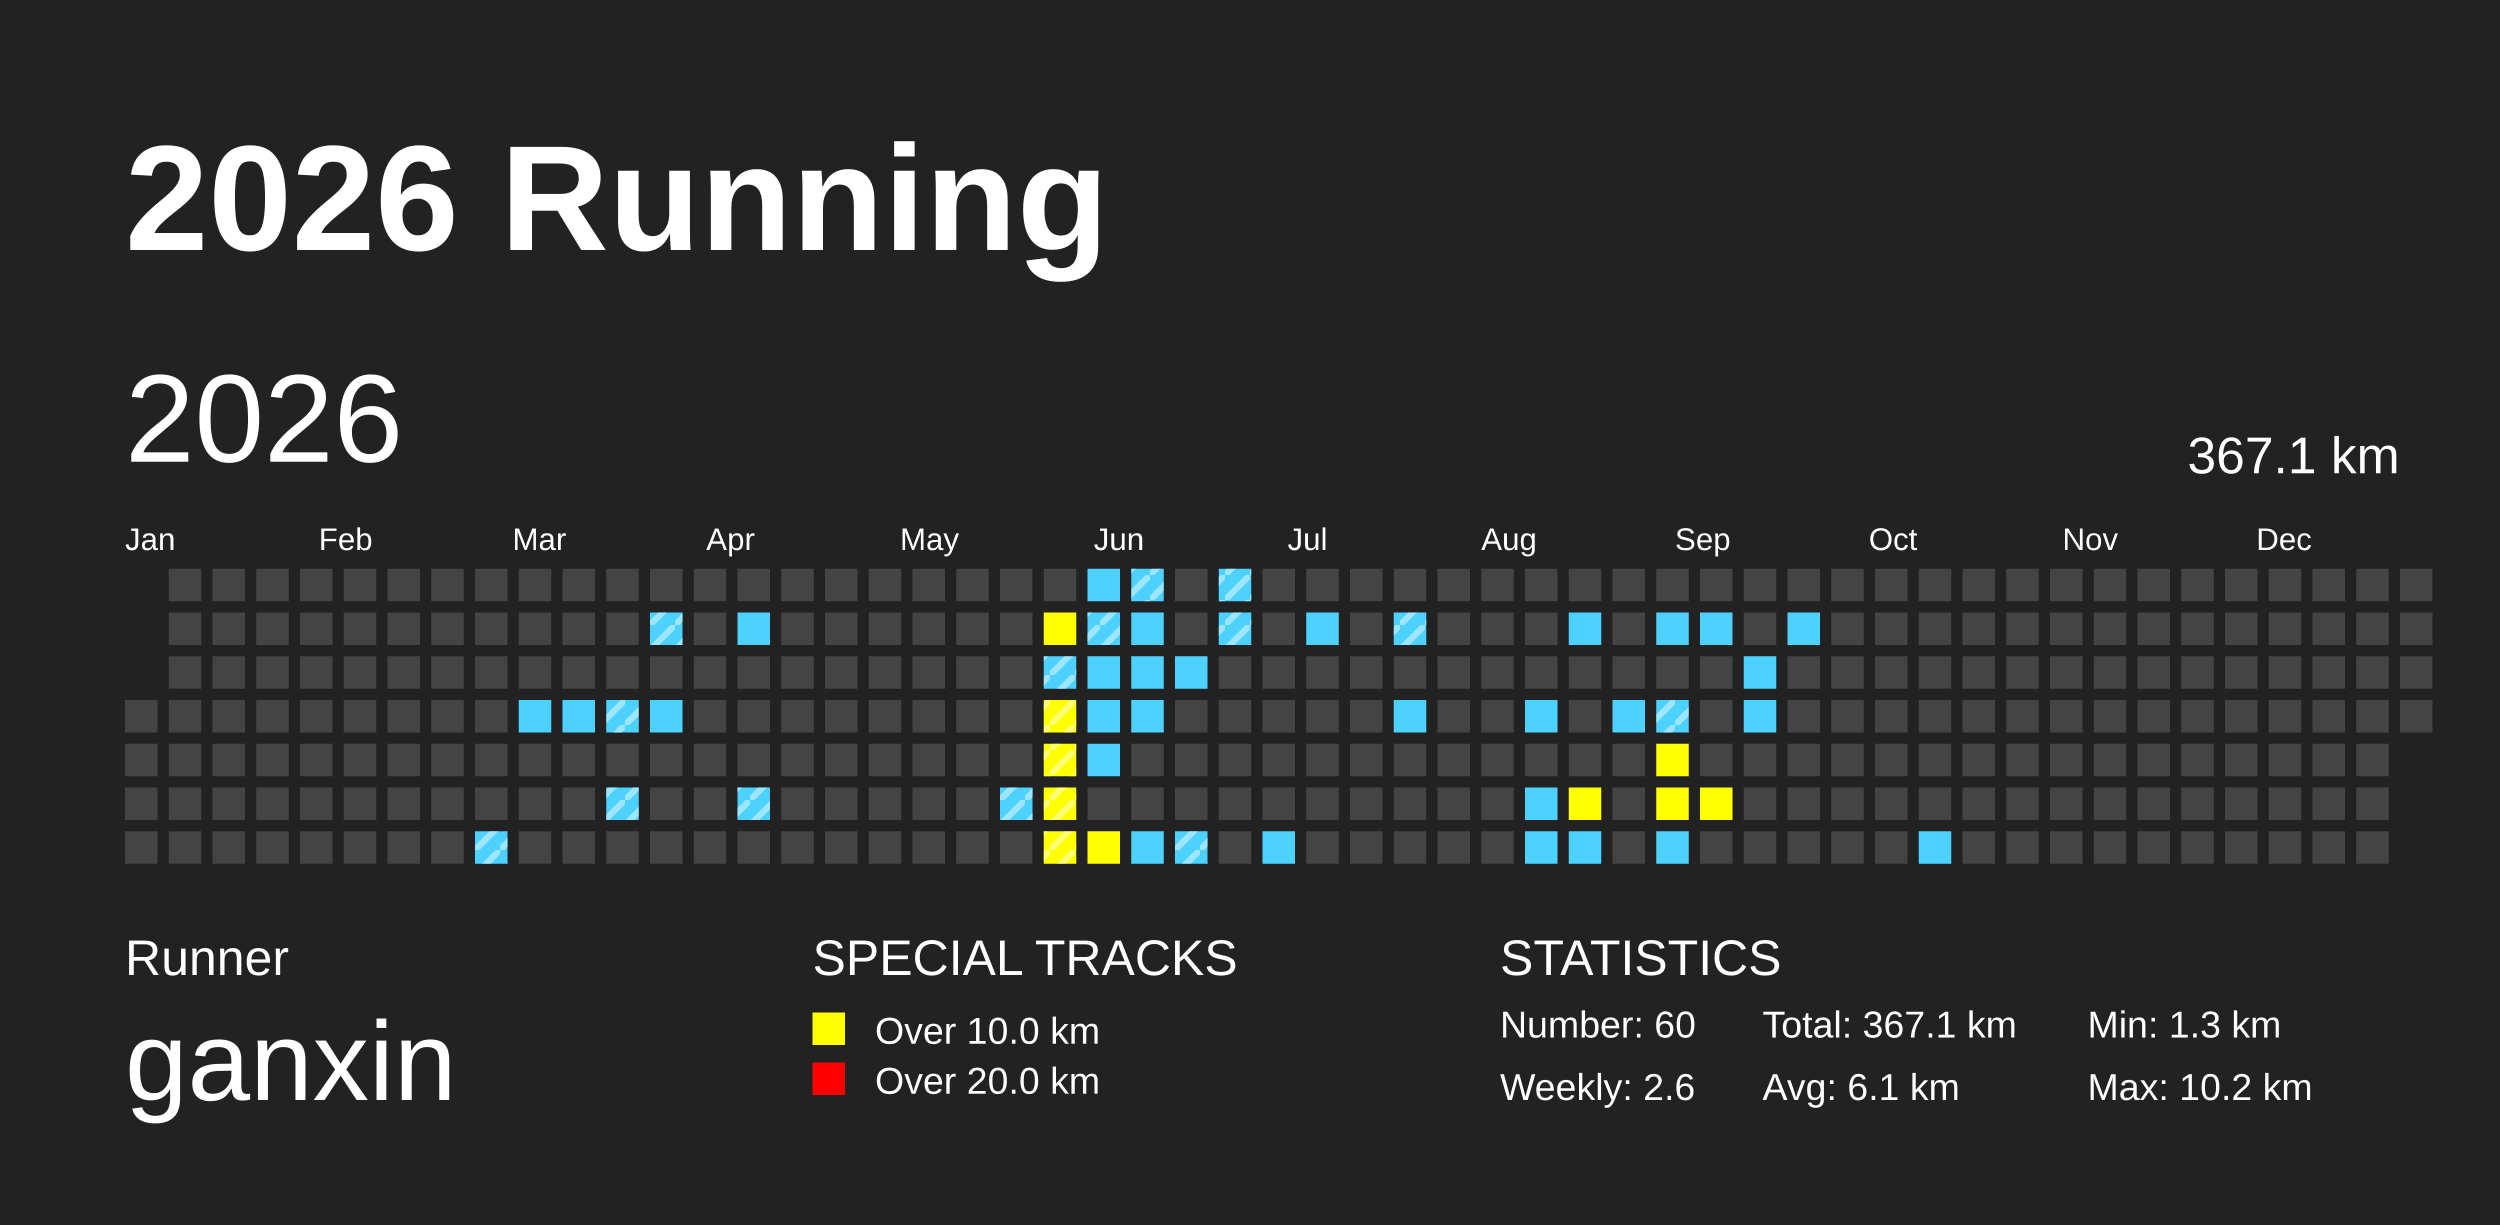
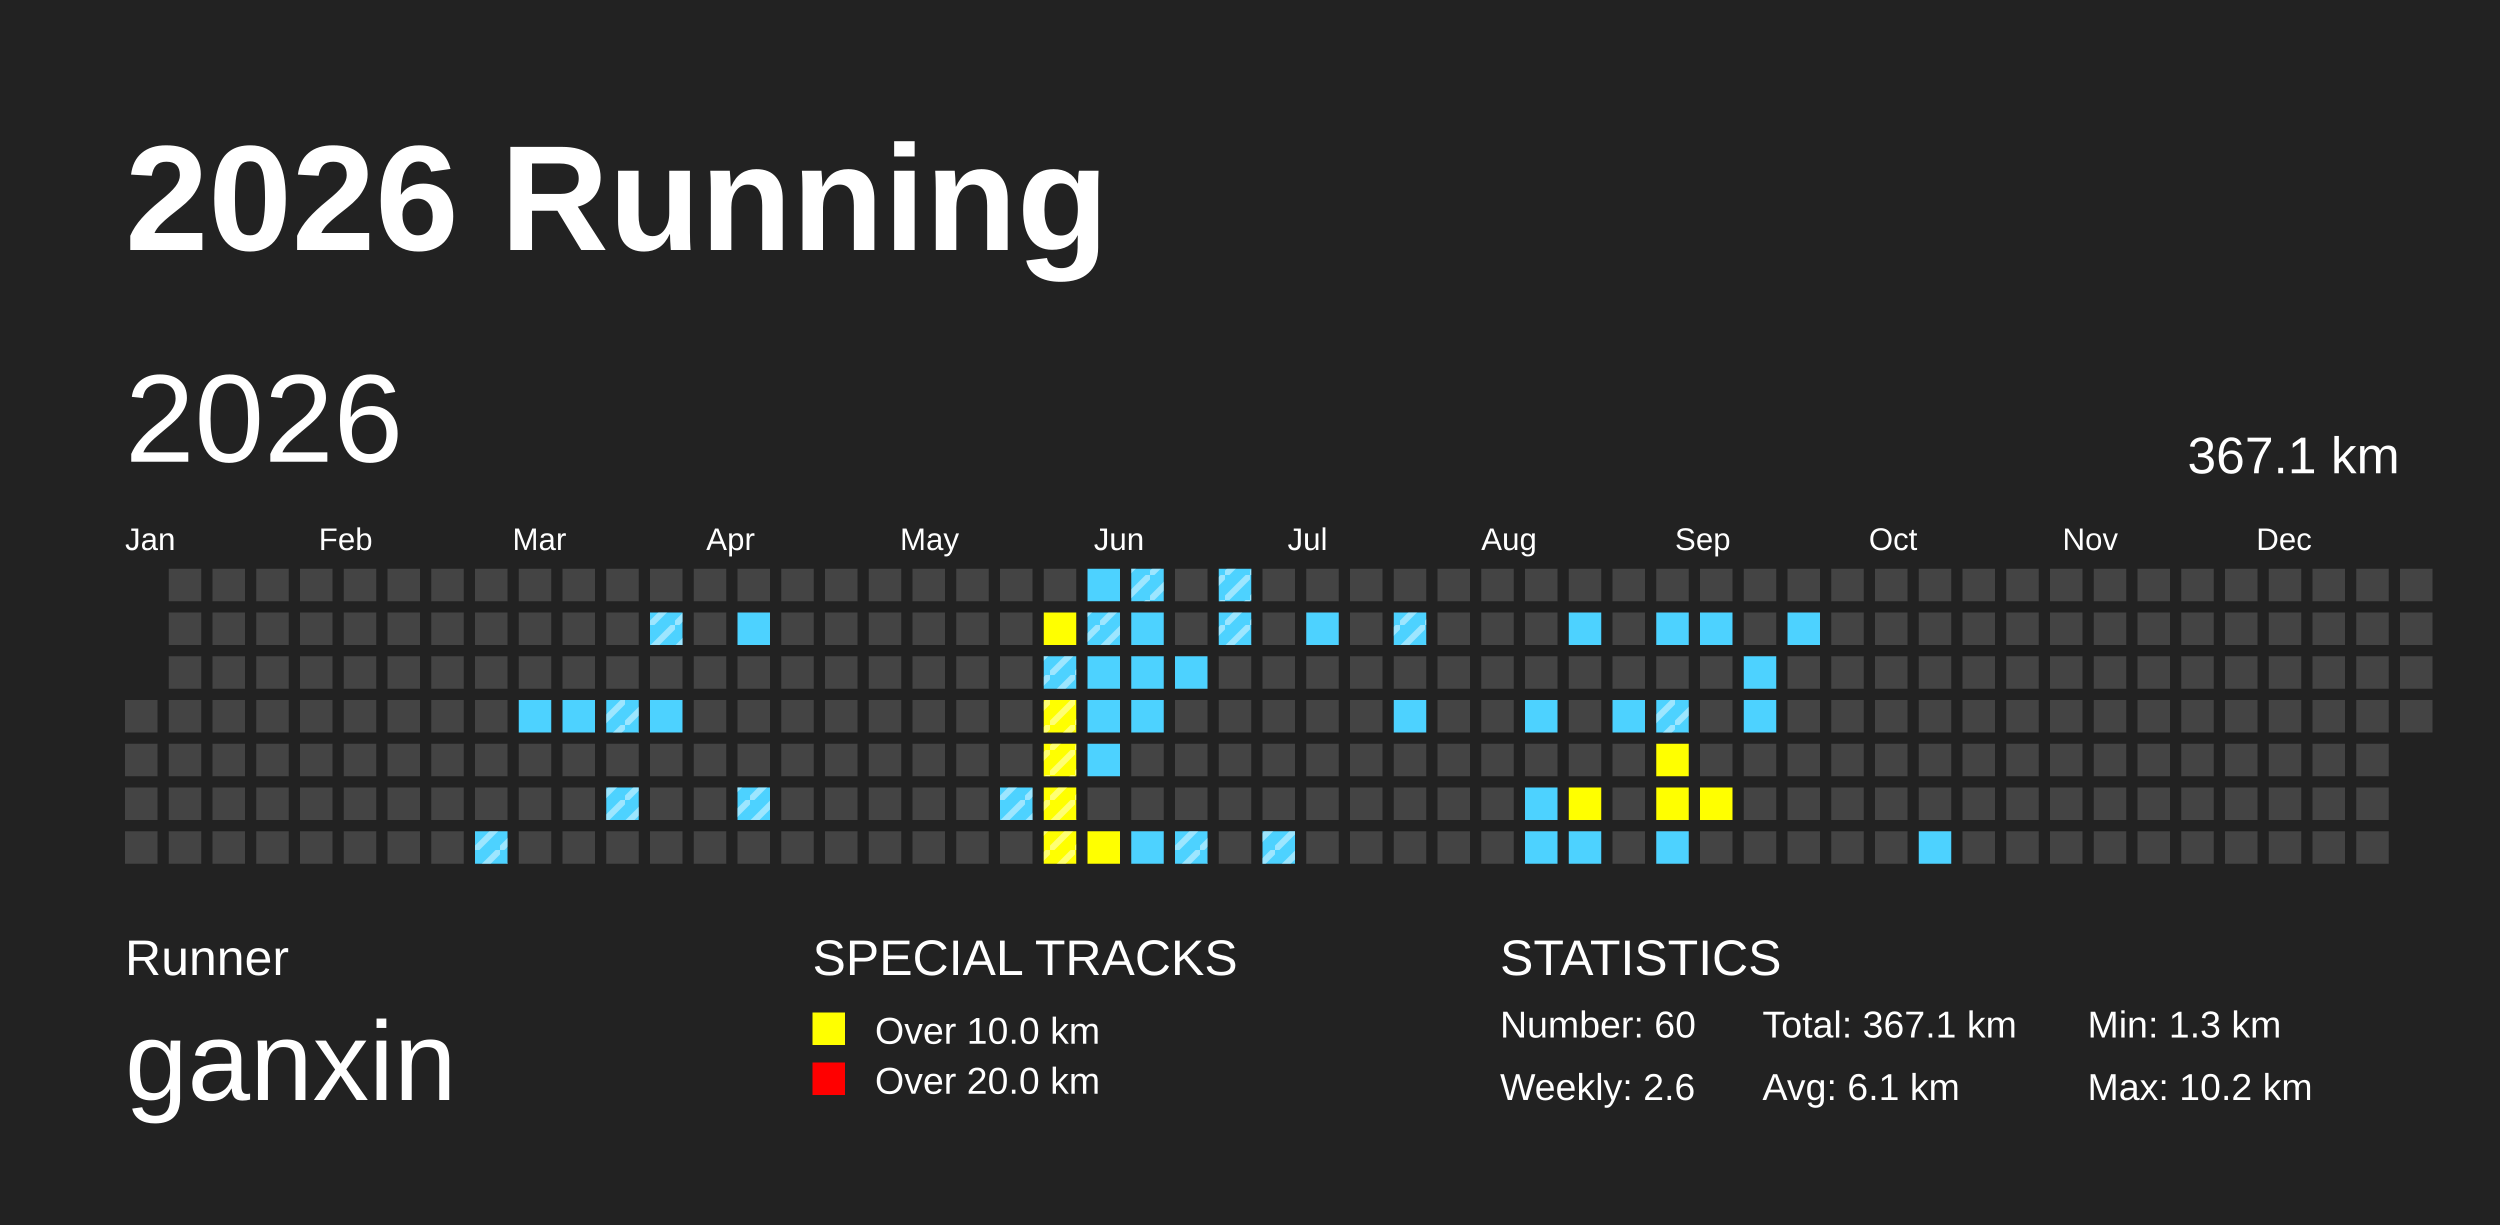
<svg xmlns="http://www.w3.org/2000/svg" baseProfile="full" height="98mm" version="1.1" viewBox="0,0,200,98" width="200mm">
  <defs>
    <pattern height="2" id="indoor-stripe" patternUnits="userSpaceOnUse" width="2">
      <line stroke="white" stroke-opacity="0.45" stroke-width="0.5" x1="0" x2="2" y1="2" y2="0" />
    </pattern>
  </defs>
  <rect fill="#222222" height="98" width="200" x="0" y="0" />
  <text fill="#FFFFFF" style="font-size:12px; font-family:Arial; font-weight:bold;" x="10" y="20">2026 Running</text>
  <text fill="#FFFFFF" style="font-size:4px; font-family:Arial" x="10" y="78">Runner</text>
  <text fill="#FFFFFF" style="font-size:9px; font-family:Arial" x="10" y="88">ganxin</text>
  <text fill="#FFFFFF" style="font-size:4px; font-family:Arial" x="65" y="78">SPECIAL TRACKS</text>
  <rect fill="yellow" height="2.6" width="2.6" x="65" y="81" />
  <text fill="#FFFFFF" style="font-size:3px; font-family:Arial" x="70" y="83.5">Over 10.0 km</text>
  <rect fill="red" height="2.6" width="2.6" x="65" y="85" />
  <text fill="#FFFFFF" style="font-size:3px; font-family:Arial" x="70" y="87.5">Over 20.0 km</text>
  <text fill="#FFFFFF" style="font-size:4px; font-family:Arial" x="120" y="78">STATISTICS</text>
  <text fill="#FFFFFF" style="font-size:3px; font-family:Arial" x="120" y="83">Number: 60</text>
  <text fill="#FFFFFF" style="font-size:3px; font-family:Arial" x="120" y="88">Weekly: 2.6</text>
  <text fill="#FFFFFF" style="font-size:3px; font-family:Arial" x="141" y="83">Total: 367.1 km</text>
  <text fill="#FFFFFF" style="font-size:3px; font-family:Arial" x="141" y="88">Avg: 6.1 km</text>
  <text fill="#FFFFFF" style="font-size:3px; font-family:Arial" x="167" y="83">Min: 1.3 km</text>
  <text fill="#FFFFFF" style="font-size:3px; font-family:Arial" x="167" y="88">Max: 10.2 km</text>
  <text dominant-baseline="hanging" fill="#FFFFFF" style="font-size:10.0px; font-family:Arial;" x="10" y="30">2026</text>
  <text dominant-baseline="hanging" fill="#FFFFFF" style="font-size:4.125px; font-family:Arial;" x="175" y="35">367.1 km</text>
  <text fill="#FFFFFF" style="font-size:2.5px; font-family:Arial" x="10.0" y="44">Jan</text>
  <text fill="#FFFFFF" style="font-size:2.5px; font-family:Arial" x="25.5" y="44">Feb</text>
  <text fill="#FFFFFF" style="font-size:2.5px; font-family:Arial" x="41.0" y="44">Mar</text>
  <text fill="#FFFFFF" style="font-size:2.5px; font-family:Arial" x="56.5" y="44">Apr</text>
  <text fill="#FFFFFF" style="font-size:2.5px; font-family:Arial" x="72.0" y="44">May</text>
  <text fill="#FFFFFF" style="font-size:2.5px; font-family:Arial" x="87.5" y="44">Jun</text>
  <text fill="#FFFFFF" style="font-size:2.5px; font-family:Arial" x="103.0" y="44">Jul</text>
  <text fill="#FFFFFF" style="font-size:2.5px; font-family:Arial" x="118.5" y="44">Aug</text>
  <text fill="#FFFFFF" style="font-size:2.5px; font-family:Arial" x="134.0" y="44">Sep</text>
  <text fill="#FFFFFF" style="font-size:2.5px; font-family:Arial" x="149.5" y="44">Oct</text>
  <text fill="#FFFFFF" style="font-size:2.5px; font-family:Arial" x="165.0" y="44">Nov</text>
  <text fill="#FFFFFF" style="font-size:2.5px; font-family:Arial" x="180.5" y="44">Dec</text>
  <rect fill="#444444" height="2.6" width="2.6" x="10.0" y="56.0" />
  <rect fill="#444444" height="2.6" width="2.6" x="10.0" y="59.5" />
  <rect fill="#444444" height="2.6" width="2.6" x="10.0" y="63.0" />
  <rect fill="#444444" height="2.6" width="2.6" x="10.0" y="66.5" />
  <rect fill="#444444" height="2.6" width="2.6" x="13.5" y="45.5" />
  <rect fill="#444444" height="2.6" width="2.6" x="13.5" y="49.0" />
  <rect fill="#444444" height="2.6" width="2.6" x="13.5" y="52.5" />
  <rect fill="#444444" height="2.6" width="2.6" x="13.5" y="56.0" />
  <rect fill="#444444" height="2.6" width="2.6" x="13.5" y="59.5" />
  <rect fill="#444444" height="2.6" width="2.6" x="13.5" y="63.0" />
  <rect fill="#444444" height="2.6" width="2.6" x="13.5" y="66.5" />
  <rect fill="#444444" height="2.6" width="2.6" x="17.0" y="45.5" />
  <rect fill="#444444" height="2.6" width="2.6" x="17.0" y="49.0" />
  <rect fill="#444444" height="2.6" width="2.6" x="17.0" y="52.5" />
  <rect fill="#444444" height="2.6" width="2.6" x="17.0" y="56.0" />
  <rect fill="#444444" height="2.6" width="2.6" x="17.0" y="59.5" />
  <rect fill="#444444" height="2.6" width="2.6" x="17.0" y="63.0" />
  <rect fill="#444444" height="2.6" width="2.6" x="17.0" y="66.5" />
  <rect fill="#444444" height="2.6" width="2.6" x="20.5" y="45.5" />
  <rect fill="#444444" height="2.6" width="2.6" x="20.5" y="49.0" />
  <rect fill="#444444" height="2.6" width="2.6" x="20.5" y="52.5" />
  <rect fill="#444444" height="2.6" width="2.6" x="20.5" y="56.0" />
  <rect fill="#444444" height="2.6" width="2.6" x="20.5" y="59.5" />
  <rect fill="#444444" height="2.6" width="2.6" x="20.5" y="63.0" />
  <rect fill="#444444" height="2.6" width="2.6" x="20.5" y="66.5" />
  <rect fill="#444444" height="2.6" width="2.6" x="24.0" y="45.5" />
  <rect fill="#444444" height="2.6" width="2.6" x="24.0" y="49.0" />
  <rect fill="#444444" height="2.6" width="2.6" x="24.0" y="52.5" />
  <rect fill="#444444" height="2.6" width="2.6" x="24.0" y="56.0" />
  <rect fill="#444444" height="2.6" width="2.6" x="24.0" y="59.5" />
  <rect fill="#444444" height="2.6" width="2.6" x="24.0" y="63.0" />
  <rect fill="#444444" height="2.6" width="2.6" x="24.0" y="66.5" />
  <rect fill="#444444" height="2.6" width="2.6" x="27.5" y="45.5" />
  <rect fill="#444444" height="2.6" width="2.6" x="27.5" y="49.0" />
  <rect fill="#444444" height="2.6" width="2.6" x="27.5" y="52.5" />
  <rect fill="#444444" height="2.6" width="2.6" x="27.5" y="56.0" />
  <rect fill="#444444" height="2.6" width="2.6" x="27.5" y="59.5" />
  <rect fill="#444444" height="2.6" width="2.6" x="27.5" y="63.0" />
  <rect fill="#444444" height="2.6" width="2.6" x="27.5" y="66.5" />
  <rect fill="#444444" height="2.6" width="2.6" x="31.0" y="45.5" />
  <rect fill="#444444" height="2.6" width="2.6" x="31.0" y="49.0" />
  <rect fill="#444444" height="2.6" width="2.6" x="31.0" y="52.5" />
  <rect fill="#444444" height="2.6" width="2.6" x="31.0" y="56.0" />
  <rect fill="#444444" height="2.6" width="2.6" x="31.0" y="59.5" />
  <rect fill="#444444" height="2.6" width="2.6" x="31.0" y="63.0" />
  <rect fill="#444444" height="2.6" width="2.6" x="31.0" y="66.5" />
  <rect fill="#444444" height="2.6" width="2.6" x="34.5" y="45.5" />
  <rect fill="#444444" height="2.6" width="2.6" x="34.5" y="49.0" />
  <rect fill="#444444" height="2.6" width="2.6" x="34.5" y="52.5" />
  <rect fill="#444444" height="2.6" width="2.6" x="34.5" y="56.0" />
  <rect fill="#444444" height="2.6" width="2.6" x="34.5" y="59.5" />
  <rect fill="#444444" height="2.6" width="2.6" x="34.5" y="63.0" />
  <rect fill="#444444" height="2.6" width="2.6" x="34.5" y="66.5" />
  <rect fill="#444444" height="2.6" width="2.6" x="38.0" y="45.5" />
  <rect fill="#444444" height="2.6" width="2.6" x="38.0" y="49.0" />
  <rect fill="#444444" height="2.6" width="2.6" x="38.0" y="52.5" />
  <rect fill="#444444" height="2.6" width="2.6" x="38.0" y="56.0" />
  <rect fill="#444444" height="2.6" width="2.6" x="38.0" y="59.5" />
  <rect fill="#444444" height="2.6" width="2.6" x="38.0" y="63.0" />
  <rect fill="#4DD2FF" height="2.6" width="2.6" x="38.0" y="66.5" />
  <rect fill="url(#indoor-stripe)" height="2.6" style="pointer-events: none;" width="2.6" x="38.0" y="66.5" />
  <rect fill="#444444" height="2.6" width="2.6" x="41.5" y="45.5" />
  <rect fill="#444444" height="2.6" width="2.6" x="41.5" y="49.0" />
  <rect fill="#444444" height="2.6" width="2.6" x="41.5" y="52.5" />
  <rect fill="#4DD2FF" height="2.6" width="2.6" x="41.5" y="56.0" />
  <rect fill="#444444" height="2.6" width="2.6" x="41.5" y="59.5" />
  <rect fill="#444444" height="2.6" width="2.6" x="41.5" y="63.0" />
  <rect fill="#444444" height="2.6" width="2.6" x="41.5" y="66.5" />
  <rect fill="#444444" height="2.6" width="2.6" x="45.0" y="45.5" />
  <rect fill="#444444" height="2.6" width="2.6" x="45.0" y="49.0" />
  <rect fill="#444444" height="2.6" width="2.6" x="45.0" y="52.5" />
  <rect fill="#4DD2FF" height="2.6" width="2.6" x="45.0" y="56.0" />
  <rect fill="#444444" height="2.6" width="2.6" x="45.0" y="59.5" />
  <rect fill="#444444" height="2.6" width="2.6" x="45.0" y="63.0" />
  <rect fill="#444444" height="2.6" width="2.6" x="45.0" y="66.5" />
  <rect fill="#444444" height="2.6" width="2.6" x="48.5" y="45.5" />
  <rect fill="#444444" height="2.6" width="2.6" x="48.5" y="49.0" />
  <rect fill="#444444" height="2.6" width="2.6" x="48.5" y="52.5" />
  <rect fill="#4DD2FF" height="2.6" width="2.6" x="48.5" y="56.0" />
  <rect fill="url(#indoor-stripe)" height="2.6" style="pointer-events: none;" width="2.6" x="48.5" y="56.0" />
  <rect fill="#444444" height="2.6" width="2.6" x="48.5" y="59.5" />
  <rect fill="#4DD2FF" height="2.6" width="2.6" x="48.5" y="63.0" />
  <rect fill="url(#indoor-stripe)" height="2.6" style="pointer-events: none;" width="2.6" x="48.5" y="63.0" />
  <rect fill="#444444" height="2.6" width="2.6" x="48.5" y="66.5" />
  <rect fill="#444444" height="2.6" width="2.6" x="52.0" y="45.5" />
  <rect fill="#4DD2FF" height="2.6" width="2.6" x="52.0" y="49.0" />
  <rect fill="url(#indoor-stripe)" height="2.6" style="pointer-events: none;" width="2.6" x="52.0" y="49.0" />
  <rect fill="#444444" height="2.6" width="2.6" x="52.0" y="52.5" />
  <rect fill="#4DD2FF" height="2.6" width="2.6" x="52.0" y="56.0" />
  <rect fill="#444444" height="2.6" width="2.6" x="52.0" y="59.5" />
  <rect fill="#444444" height="2.6" width="2.6" x="52.0" y="63.0" />
  <rect fill="#444444" height="2.6" width="2.6" x="52.0" y="66.5" />
  <rect fill="#444444" height="2.6" width="2.6" x="55.5" y="45.5" />
  <rect fill="#444444" height="2.6" width="2.6" x="55.5" y="49.0" />
  <rect fill="#444444" height="2.6" width="2.6" x="55.5" y="52.5" />
  <rect fill="#444444" height="2.6" width="2.6" x="55.5" y="56.0" />
  <rect fill="#444444" height="2.6" width="2.6" x="55.5" y="59.5" />
  <rect fill="#444444" height="2.6" width="2.6" x="55.5" y="63.0" />
  <rect fill="#444444" height="2.6" width="2.6" x="55.5" y="66.5" />
  <rect fill="#444444" height="2.6" width="2.6" x="59.0" y="45.5" />
  <rect fill="#4DD2FF" height="2.6" width="2.6" x="59.0" y="49.0" />
  <rect fill="#444444" height="2.6" width="2.6" x="59.0" y="52.5" />
  <rect fill="#444444" height="2.6" width="2.6" x="59.0" y="56.0" />
  <rect fill="#444444" height="2.6" width="2.6" x="59.0" y="59.5" />
  <rect fill="#4DD2FF" height="2.6" width="2.6" x="59.0" y="63.0" />
  <rect fill="url(#indoor-stripe)" height="2.6" style="pointer-events: none;" width="2.6" x="59.0" y="63.0" />
  <rect fill="#444444" height="2.6" width="2.6" x="59.0" y="66.5" />
  <rect fill="#444444" height="2.6" width="2.6" x="62.5" y="45.5" />
  <rect fill="#444444" height="2.6" width="2.6" x="62.5" y="49.0" />
  <rect fill="#444444" height="2.6" width="2.6" x="62.5" y="52.5" />
  <rect fill="#444444" height="2.6" width="2.6" x="62.5" y="56.0" />
  <rect fill="#444444" height="2.6" width="2.6" x="62.5" y="59.5" />
  <rect fill="#444444" height="2.6" width="2.6" x="62.5" y="63.0" />
  <rect fill="#444444" height="2.6" width="2.6" x="62.5" y="66.5" />
  <rect fill="#444444" height="2.6" width="2.6" x="66.0" y="45.5" />
  <rect fill="#444444" height="2.6" width="2.6" x="66.0" y="49.0" />
  <rect fill="#444444" height="2.6" width="2.6" x="66.0" y="52.5" />
  <rect fill="#444444" height="2.6" width="2.6" x="66.0" y="56.0" />
  <rect fill="#444444" height="2.6" width="2.6" x="66.0" y="59.5" />
  <rect fill="#444444" height="2.6" width="2.6" x="66.0" y="63.0" />
  <rect fill="#444444" height="2.6" width="2.6" x="66.0" y="66.5" />
  <rect fill="#444444" height="2.6" width="2.6" x="69.5" y="45.5" />
  <rect fill="#444444" height="2.6" width="2.6" x="69.5" y="49.0" />
  <rect fill="#444444" height="2.6" width="2.6" x="69.5" y="52.5" />
  <rect fill="#444444" height="2.6" width="2.6" x="69.5" y="56.0" />
  <rect fill="#444444" height="2.6" width="2.6" x="69.5" y="59.5" />
  <rect fill="#444444" height="2.6" width="2.6" x="69.5" y="63.0" />
  <rect fill="#444444" height="2.6" width="2.6" x="69.5" y="66.5" />
  <rect fill="#444444" height="2.6" width="2.6" x="73.0" y="45.5" />
  <rect fill="#444444" height="2.6" width="2.6" x="73.0" y="49.0" />
  <rect fill="#444444" height="2.6" width="2.6" x="73.0" y="52.5" />
  <rect fill="#444444" height="2.6" width="2.6" x="73.0" y="56.0" />
  <rect fill="#444444" height="2.6" width="2.6" x="73.0" y="59.5" />
  <rect fill="#444444" height="2.6" width="2.6" x="73.0" y="63.0" />
  <rect fill="#444444" height="2.6" width="2.6" x="73.0" y="66.5" />
  <rect fill="#444444" height="2.6" width="2.6" x="76.5" y="45.5" />
  <rect fill="#444444" height="2.6" width="2.6" x="76.5" y="49.0" />
  <rect fill="#444444" height="2.6" width="2.6" x="76.5" y="52.5" />
  <rect fill="#444444" height="2.6" width="2.6" x="76.5" y="56.0" />
  <rect fill="#444444" height="2.6" width="2.6" x="76.5" y="59.5" />
  <rect fill="#444444" height="2.6" width="2.6" x="76.5" y="63.0" />
  <rect fill="#444444" height="2.6" width="2.6" x="76.5" y="66.5" />
  <rect fill="#444444" height="2.6" width="2.6" x="80.0" y="45.5" />
  <rect fill="#444444" height="2.6" width="2.6" x="80.0" y="49.0" />
  <rect fill="#444444" height="2.6" width="2.6" x="80.0" y="52.5" />
  <rect fill="#444444" height="2.6" width="2.6" x="80.0" y="56.0" />
  <rect fill="#444444" height="2.6" width="2.6" x="80.0" y="59.5" />
  <rect fill="#4DD2FF" height="2.6" width="2.6" x="80.0" y="63.0" />
  <rect fill="url(#indoor-stripe)" height="2.6" style="pointer-events: none;" width="2.6" x="80.0" y="63.0" />
  <rect fill="#444444" height="2.6" width="2.6" x="80.0" y="66.5" />
  <rect fill="#444444" height="2.6" width="2.6" x="83.5" y="45.5" />
  <rect fill="yellow" height="2.6" width="2.6" x="83.5" y="49.0" />
  <rect fill="#4DD2FF" height="2.6" width="2.6" x="83.5" y="52.5" />
  <rect fill="url(#indoor-stripe)" height="2.6" style="pointer-events: none;" width="2.6" x="83.5" y="52.5" />
  <rect fill="yellow" height="2.6" width="2.6" x="83.5" y="56.0" />
  <rect fill="url(#indoor-stripe)" height="2.6" style="pointer-events: none;" width="2.6" x="83.5" y="56.0" />
  <rect fill="yellow" height="2.6" width="2.6" x="83.5" y="59.5" />
  <rect fill="url(#indoor-stripe)" height="2.6" style="pointer-events: none;" width="2.6" x="83.5" y="59.5" />
  <rect fill="yellow" height="2.6" width="2.6" x="83.5" y="63.0" />
  <rect fill="url(#indoor-stripe)" height="2.6" style="pointer-events: none;" width="2.6" x="83.5" y="63.0" />
  <rect fill="yellow" height="2.6" width="2.6" x="83.5" y="66.5" />
  <rect fill="url(#indoor-stripe)" height="2.6" style="pointer-events: none;" width="2.6" x="83.5" y="66.5" />
  <rect fill="#4DD2FF" height="2.6" width="2.6" x="87.0" y="45.5" />
  <rect fill="#4DD2FF" height="2.6" width="2.6" x="87.0" y="49.0" />
  <rect fill="url(#indoor-stripe)" height="2.6" style="pointer-events: none;" width="2.6" x="87.0" y="49.0" />
  <rect fill="#4DD2FF" height="2.6" width="2.6" x="87.0" y="52.5" />
  <rect fill="#4DD2FF" height="2.6" width="2.6" x="87.0" y="56.0" />
  <rect fill="#4DD2FF" height="2.6" width="2.6" x="87.0" y="59.5" />
  <rect fill="#444444" height="2.6" width="2.6" x="87.0" y="63.0" />
  <rect fill="yellow" height="2.6" width="2.6" x="87.0" y="66.5" />
  <rect fill="#4DD2FF" height="2.6" width="2.6" x="90.5" y="45.5" />
  <rect fill="url(#indoor-stripe)" height="2.6" style="pointer-events: none;" width="2.6" x="90.5" y="45.5" />
  <rect fill="#4DD2FF" height="2.6" width="2.6" x="90.5" y="49.0" />
  <rect fill="#4DD2FF" height="2.6" width="2.6" x="90.5" y="52.5" />
  <rect fill="#4DD2FF" height="2.6" width="2.6" x="90.5" y="56.0" />
  <rect fill="#444444" height="2.6" width="2.6" x="90.5" y="59.5" />
  <rect fill="#444444" height="2.6" width="2.6" x="90.5" y="63.0" />
  <rect fill="#4DD2FF" height="2.6" width="2.6" x="90.5" y="66.5" />
  <rect fill="#444444" height="2.6" width="2.6" x="94.0" y="45.5" />
  <rect fill="#444444" height="2.6" width="2.6" x="94.0" y="49.0" />
  <rect fill="#4DD2FF" height="2.6" width="2.6" x="94.0" y="52.5" />
  <rect fill="#444444" height="2.6" width="2.6" x="94.0" y="56.0" />
  <rect fill="#444444" height="2.6" width="2.6" x="94.0" y="59.5" />
  <rect fill="#444444" height="2.6" width="2.6" x="94.0" y="63.0" />
  <rect fill="#4DD2FF" height="2.6" width="2.6" x="94.0" y="66.5" />
  <rect fill="url(#indoor-stripe)" height="2.6" style="pointer-events: none;" width="2.6" x="94.0" y="66.5" />
  <rect fill="#4DD2FF" height="2.6" width="2.6" x="97.5" y="45.5" />
  <rect fill="url(#indoor-stripe)" height="2.6" style="pointer-events: none;" width="2.6" x="97.5" y="45.5" />
  <rect fill="#4DD2FF" height="2.6" width="2.6" x="97.5" y="49.0" />
  <rect fill="url(#indoor-stripe)" height="2.6" style="pointer-events: none;" width="2.6" x="97.5" y="49.0" />
  <rect fill="#444444" height="2.6" width="2.6" x="97.5" y="52.5" />
  <rect fill="#444444" height="2.6" width="2.6" x="97.5" y="56.0" />
  <rect fill="#444444" height="2.6" width="2.6" x="97.5" y="59.5" />
  <rect fill="#444444" height="2.6" width="2.6" x="97.5" y="63.0" />
  <rect fill="#444444" height="2.6" width="2.6" x="97.5" y="66.5" />
  <rect fill="#444444" height="2.6" width="2.6" x="101.0" y="45.5" />
  <rect fill="#444444" height="2.6" width="2.6" x="101.0" y="49.0" />
  <rect fill="#444444" height="2.6" width="2.6" x="101.0" y="52.5" />
  <rect fill="#444444" height="2.6" width="2.6" x="101.0" y="56.0" />
  <rect fill="#444444" height="2.6" width="2.6" x="101.0" y="59.5" />
  <rect fill="#444444" height="2.6" width="2.6" x="101.0" y="63.0" />
  <rect fill="#4DD2FF" height="2.6" width="2.6" x="101.0" y="66.5" />
+   <rect fill="url(#indoor-stripe)" height="2.6" style="pointer-events: none;" width="2.6" x="101.0" y="66.5" />
  <rect fill="#444444" height="2.6" width="2.6" x="104.5" y="45.5" />
  <rect fill="#4DD2FF" height="2.6" width="2.6" x="104.5" y="49.0" />
  <rect fill="#444444" height="2.6" width="2.6" x="104.5" y="52.5" />
  <rect fill="#444444" height="2.6" width="2.6" x="104.5" y="56.0" />
  <rect fill="#444444" height="2.6" width="2.6" x="104.5" y="59.5" />
  <rect fill="#444444" height="2.6" width="2.6" x="104.5" y="63.0" />
  <rect fill="#444444" height="2.6" width="2.6" x="104.5" y="66.5" />
  <rect fill="#444444" height="2.6" width="2.6" x="108.0" y="45.5" />
  <rect fill="#444444" height="2.6" width="2.6" x="108.0" y="49.0" />
  <rect fill="#444444" height="2.6" width="2.6" x="108.0" y="52.5" />
  <rect fill="#444444" height="2.6" width="2.6" x="108.0" y="56.0" />
  <rect fill="#444444" height="2.6" width="2.6" x="108.0" y="59.5" />
  <rect fill="#444444" height="2.6" width="2.6" x="108.0" y="63.0" />
  <rect fill="#444444" height="2.6" width="2.6" x="108.0" y="66.5" />
  <rect fill="#444444" height="2.6" width="2.6" x="111.5" y="45.5" />
  <rect fill="#4DD2FF" height="2.6" width="2.6" x="111.5" y="49.0" />
  <rect fill="url(#indoor-stripe)" height="2.6" style="pointer-events: none;" width="2.6" x="111.5" y="49.0" />
  <rect fill="#444444" height="2.6" width="2.6" x="111.5" y="52.5" />
  <rect fill="#4DD2FF" height="2.6" width="2.6" x="111.5" y="56.0" />
  <rect fill="#444444" height="2.6" width="2.6" x="111.5" y="59.5" />
  <rect fill="#444444" height="2.6" width="2.6" x="111.5" y="63.0" />
  <rect fill="#444444" height="2.6" width="2.6" x="111.5" y="66.5" />
  <rect fill="#444444" height="2.6" width="2.6" x="115.0" y="45.5" />
  <rect fill="#444444" height="2.6" width="2.6" x="115.0" y="49.0" />
  <rect fill="#444444" height="2.6" width="2.6" x="115.0" y="52.5" />
  <rect fill="#444444" height="2.6" width="2.6" x="115.0" y="56.0" />
  <rect fill="#444444" height="2.6" width="2.6" x="115.0" y="59.5" />
  <rect fill="#444444" height="2.6" width="2.6" x="115.0" y="63.0" />
  <rect fill="#444444" height="2.6" width="2.6" x="115.0" y="66.5" />
  <rect fill="#444444" height="2.6" width="2.6" x="118.5" y="45.5" />
  <rect fill="#444444" height="2.6" width="2.6" x="118.5" y="49.0" />
  <rect fill="#444444" height="2.6" width="2.6" x="118.5" y="52.5" />
  <rect fill="#444444" height="2.6" width="2.6" x="118.5" y="56.0" />
  <rect fill="#444444" height="2.6" width="2.6" x="118.5" y="59.5" />
  <rect fill="#444444" height="2.6" width="2.6" x="118.5" y="63.0" />
  <rect fill="#444444" height="2.6" width="2.6" x="118.5" y="66.5" />
  <rect fill="#444444" height="2.6" width="2.6" x="122.0" y="45.5" />
  <rect fill="#444444" height="2.6" width="2.6" x="122.0" y="49.0" />
  <rect fill="#444444" height="2.6" width="2.6" x="122.0" y="52.5" />
  <rect fill="#4DD2FF" height="2.6" width="2.6" x="122.0" y="56.0" />
  <rect fill="#444444" height="2.6" width="2.6" x="122.0" y="59.5" />
  <rect fill="#4DD2FF" height="2.6" width="2.6" x="122.0" y="63.0" />
  <rect fill="#4DD2FF" height="2.6" width="2.6" x="122.0" y="66.5" />
  <rect fill="#444444" height="2.6" width="2.6" x="125.5" y="45.5" />
  <rect fill="#4DD2FF" height="2.6" width="2.6" x="125.5" y="49.0" />
  <rect fill="#444444" height="2.6" width="2.6" x="125.5" y="52.5" />
  <rect fill="#444444" height="2.6" width="2.6" x="125.5" y="56.0" />
  <rect fill="#444444" height="2.6" width="2.6" x="125.5" y="59.5" />
  <rect fill="yellow" height="2.6" width="2.6" x="125.5" y="63.0" />
  <rect fill="#4DD2FF" height="2.6" width="2.6" x="125.5" y="66.5" />
  <rect fill="#444444" height="2.6" width="2.6" x="129.0" y="45.5" />
  <rect fill="#444444" height="2.6" width="2.6" x="129.0" y="49.0" />
  <rect fill="#444444" height="2.6" width="2.6" x="129.0" y="52.5" />
  <rect fill="#4DD2FF" height="2.6" width="2.6" x="129.0" y="56.0" />
  <rect fill="#444444" height="2.6" width="2.6" x="129.0" y="59.5" />
  <rect fill="#444444" height="2.6" width="2.6" x="129.0" y="63.0" />
  <rect fill="#444444" height="2.6" width="2.6" x="129.0" y="66.5" />
  <rect fill="#444444" height="2.6" width="2.6" x="132.5" y="45.5" />
  <rect fill="#4DD2FF" height="2.6" width="2.6" x="132.5" y="49.0" />
  <rect fill="#444444" height="2.6" width="2.6" x="132.5" y="52.5" />
  <rect fill="#4DD2FF" height="2.6" width="2.6" x="132.5" y="56.0" />
  <rect fill="url(#indoor-stripe)" height="2.6" style="pointer-events: none;" width="2.6" x="132.5" y="56.0" />
  <rect fill="yellow" height="2.6" width="2.6" x="132.5" y="59.5" />
  <rect fill="yellow" height="2.6" width="2.6" x="132.5" y="63.0" />
  <rect fill="#4DD2FF" height="2.6" width="2.6" x="132.5" y="66.5" />
  <rect fill="#444444" height="2.6" width="2.6" x="136.0" y="45.5" />
  <rect fill="#4DD2FF" height="2.6" width="2.6" x="136.0" y="49.0" />
  <rect fill="#444444" height="2.6" width="2.6" x="136.0" y="52.5" />
  <rect fill="#444444" height="2.6" width="2.6" x="136.0" y="56.0" />
  <rect fill="#444444" height="2.6" width="2.6" x="136.0" y="59.5" />
  <rect fill="yellow" height="2.6" width="2.6" x="136.0" y="63.0" />
  <rect fill="#444444" height="2.6" width="2.6" x="136.0" y="66.5" />
  <rect fill="#444444" height="2.6" width="2.6" x="139.5" y="45.5" />
  <rect fill="#444444" height="2.6" width="2.6" x="139.5" y="49.0" />
  <rect fill="#4DD2FF" height="2.6" width="2.6" x="139.5" y="52.5" />
  <rect fill="#4DD2FF" height="2.6" width="2.6" x="139.5" y="56.0" />
  <rect fill="#444444" height="2.6" width="2.6" x="139.5" y="59.5" />
  <rect fill="#444444" height="2.6" width="2.6" x="139.5" y="63.0" />
  <rect fill="#444444" height="2.6" width="2.6" x="139.5" y="66.5" />
  <rect fill="#444444" height="2.6" width="2.6" x="143.0" y="45.5" />
  <rect fill="#4DD2FF" height="2.6" width="2.6" x="143.0" y="49.0" />
  <rect fill="#444444" height="2.6" width="2.6" x="143.0" y="52.5" />
  <rect fill="#444444" height="2.6" width="2.6" x="143.0" y="56.0" />
  <rect fill="#444444" height="2.6" width="2.6" x="143.0" y="59.5" />
  <rect fill="#444444" height="2.6" width="2.6" x="143.0" y="63.0" />
  <rect fill="#444444" height="2.6" width="2.6" x="143.0" y="66.5" />
  <rect fill="#444444" height="2.6" width="2.6" x="146.5" y="45.5" />
  <rect fill="#444444" height="2.6" width="2.6" x="146.5" y="49.0" />
  <rect fill="#444444" height="2.6" width="2.6" x="146.5" y="52.5" />
  <rect fill="#444444" height="2.6" width="2.6" x="146.5" y="56.0" />
  <rect fill="#444444" height="2.6" width="2.6" x="146.5" y="59.5" />
  <rect fill="#444444" height="2.6" width="2.6" x="146.5" y="63.0" />
  <rect fill="#444444" height="2.6" width="2.6" x="146.5" y="66.5" />
  <rect fill="#444444" height="2.6" width="2.6" x="150.0" y="45.5" />
  <rect fill="#444444" height="2.6" width="2.6" x="150.0" y="49.0" />
  <rect fill="#444444" height="2.6" width="2.6" x="150.0" y="52.5" />
  <rect fill="#444444" height="2.6" width="2.6" x="150.0" y="56.0" />
  <rect fill="#444444" height="2.6" width="2.6" x="150.0" y="59.5" />
  <rect fill="#444444" height="2.6" width="2.6" x="150.0" y="63.0" />
  <rect fill="#444444" height="2.6" width="2.6" x="150.0" y="66.5" />
  <rect fill="#444444" height="2.6" width="2.6" x="153.5" y="45.5" />
  <rect fill="#444444" height="2.6" width="2.6" x="153.5" y="49.0" />
  <rect fill="#444444" height="2.6" width="2.6" x="153.5" y="52.5" />
  <rect fill="#444444" height="2.6" width="2.6" x="153.5" y="56.0" />
  <rect fill="#444444" height="2.6" width="2.6" x="153.5" y="59.5" />
  <rect fill="#444444" height="2.6" width="2.6" x="153.5" y="63.0" />
  <rect fill="#4DD2FF" height="2.6" width="2.6" x="153.5" y="66.5" />
  <rect fill="#444444" height="2.6" width="2.6" x="157.0" y="45.5" />
  <rect fill="#444444" height="2.6" width="2.6" x="157.0" y="49.0" />
  <rect fill="#444444" height="2.6" width="2.6" x="157.0" y="52.5" />
  <rect fill="#444444" height="2.6" width="2.6" x="157.0" y="56.0" />
  <rect fill="#444444" height="2.6" width="2.6" x="157.0" y="59.5" />
  <rect fill="#444444" height="2.6" width="2.6" x="157.0" y="63.0" />
  <rect fill="#444444" height="2.6" width="2.6" x="157.0" y="66.5" />
  <rect fill="#444444" height="2.6" width="2.6" x="160.5" y="45.5" />
  <rect fill="#444444" height="2.6" width="2.6" x="160.5" y="49.0" />
  <rect fill="#444444" height="2.6" width="2.6" x="160.5" y="52.5" />
  <rect fill="#444444" height="2.6" width="2.6" x="160.5" y="56.0" />
  <rect fill="#444444" height="2.6" width="2.6" x="160.5" y="59.5" />
  <rect fill="#444444" height="2.6" width="2.6" x="160.5" y="63.0" />
  <rect fill="#444444" height="2.6" width="2.6" x="160.5" y="66.5" />
  <rect fill="#444444" height="2.6" width="2.6" x="164.0" y="45.5" />
  <rect fill="#444444" height="2.6" width="2.6" x="164.0" y="49.0" />
  <rect fill="#444444" height="2.6" width="2.6" x="164.0" y="52.5" />
  <rect fill="#444444" height="2.6" width="2.6" x="164.0" y="56.0" />
  <rect fill="#444444" height="2.6" width="2.6" x="164.0" y="59.5" />
  <rect fill="#444444" height="2.6" width="2.6" x="164.0" y="63.0" />
  <rect fill="#444444" height="2.6" width="2.6" x="164.0" y="66.5" />
  <rect fill="#444444" height="2.6" width="2.6" x="167.5" y="45.5" />
  <rect fill="#444444" height="2.6" width="2.6" x="167.5" y="49.0" />
  <rect fill="#444444" height="2.6" width="2.6" x="167.5" y="52.5" />
  <rect fill="#444444" height="2.6" width="2.6" x="167.5" y="56.0" />
  <rect fill="#444444" height="2.6" width="2.6" x="167.5" y="59.5" />
  <rect fill="#444444" height="2.6" width="2.6" x="167.5" y="63.0" />
  <rect fill="#444444" height="2.6" width="2.6" x="167.5" y="66.5" />
  <rect fill="#444444" height="2.6" width="2.6" x="171.0" y="45.5" />
  <rect fill="#444444" height="2.6" width="2.6" x="171.0" y="49.0" />
  <rect fill="#444444" height="2.6" width="2.6" x="171.0" y="52.5" />
  <rect fill="#444444" height="2.6" width="2.6" x="171.0" y="56.0" />
  <rect fill="#444444" height="2.6" width="2.6" x="171.0" y="59.5" />
  <rect fill="#444444" height="2.6" width="2.6" x="171.0" y="63.0" />
  <rect fill="#444444" height="2.6" width="2.6" x="171.0" y="66.5" />
  <rect fill="#444444" height="2.6" width="2.6" x="174.5" y="45.5" />
  <rect fill="#444444" height="2.6" width="2.6" x="174.5" y="49.0" />
  <rect fill="#444444" height="2.6" width="2.6" x="174.5" y="52.5" />
  <rect fill="#444444" height="2.6" width="2.6" x="174.5" y="56.0" />
  <rect fill="#444444" height="2.6" width="2.6" x="174.5" y="59.5" />
  <rect fill="#444444" height="2.6" width="2.6" x="174.5" y="63.0" />
  <rect fill="#444444" height="2.6" width="2.6" x="174.5" y="66.5" />
  <rect fill="#444444" height="2.6" width="2.6" x="178.0" y="45.5" />
  <rect fill="#444444" height="2.6" width="2.6" x="178.0" y="49.0" />
  <rect fill="#444444" height="2.6" width="2.6" x="178.0" y="52.5" />
  <rect fill="#444444" height="2.6" width="2.6" x="178.0" y="56.0" />
  <rect fill="#444444" height="2.6" width="2.6" x="178.0" y="59.5" />
  <rect fill="#444444" height="2.6" width="2.6" x="178.0" y="63.0" />
  <rect fill="#444444" height="2.6" width="2.6" x="178.0" y="66.5" />
  <rect fill="#444444" height="2.6" width="2.6" x="181.5" y="45.5" />
  <rect fill="#444444" height="2.6" width="2.6" x="181.5" y="49.0" />
  <rect fill="#444444" height="2.6" width="2.6" x="181.5" y="52.5" />
  <rect fill="#444444" height="2.6" width="2.6" x="181.5" y="56.0" />
  <rect fill="#444444" height="2.6" width="2.6" x="181.5" y="59.5" />
  <rect fill="#444444" height="2.6" width="2.6" x="181.5" y="63.0" />
  <rect fill="#444444" height="2.6" width="2.6" x="181.5" y="66.5" />
  <rect fill="#444444" height="2.6" width="2.6" x="185.0" y="45.5" />
  <rect fill="#444444" height="2.6" width="2.6" x="185.0" y="49.0" />
  <rect fill="#444444" height="2.6" width="2.6" x="185.0" y="52.5" />
  <rect fill="#444444" height="2.6" width="2.6" x="185.0" y="56.0" />
  <rect fill="#444444" height="2.6" width="2.6" x="185.0" y="59.5" />
  <rect fill="#444444" height="2.6" width="2.6" x="185.0" y="63.0" />
  <rect fill="#444444" height="2.6" width="2.6" x="185.0" y="66.5" />
  <rect fill="#444444" height="2.6" width="2.6" x="188.5" y="45.5" />
  <rect fill="#444444" height="2.6" width="2.6" x="188.5" y="49.0" />
  <rect fill="#444444" height="2.6" width="2.6" x="188.5" y="52.5" />
  <rect fill="#444444" height="2.6" width="2.6" x="188.5" y="56.0" />
  <rect fill="#444444" height="2.6" width="2.6" x="188.5" y="59.5" />
  <rect fill="#444444" height="2.6" width="2.6" x="188.5" y="63.0" />
  <rect fill="#444444" height="2.6" width="2.6" x="188.5" y="66.5" />
  <rect fill="#444444" height="2.6" width="2.6" x="192.0" y="45.5" />
  <rect fill="#444444" height="2.6" width="2.6" x="192.0" y="49.0" />
  <rect fill="#444444" height="2.6" width="2.6" x="192.0" y="52.5" />
  <rect fill="#444444" height="2.6" width="2.6" x="192.0" y="56.0" />
</svg>
